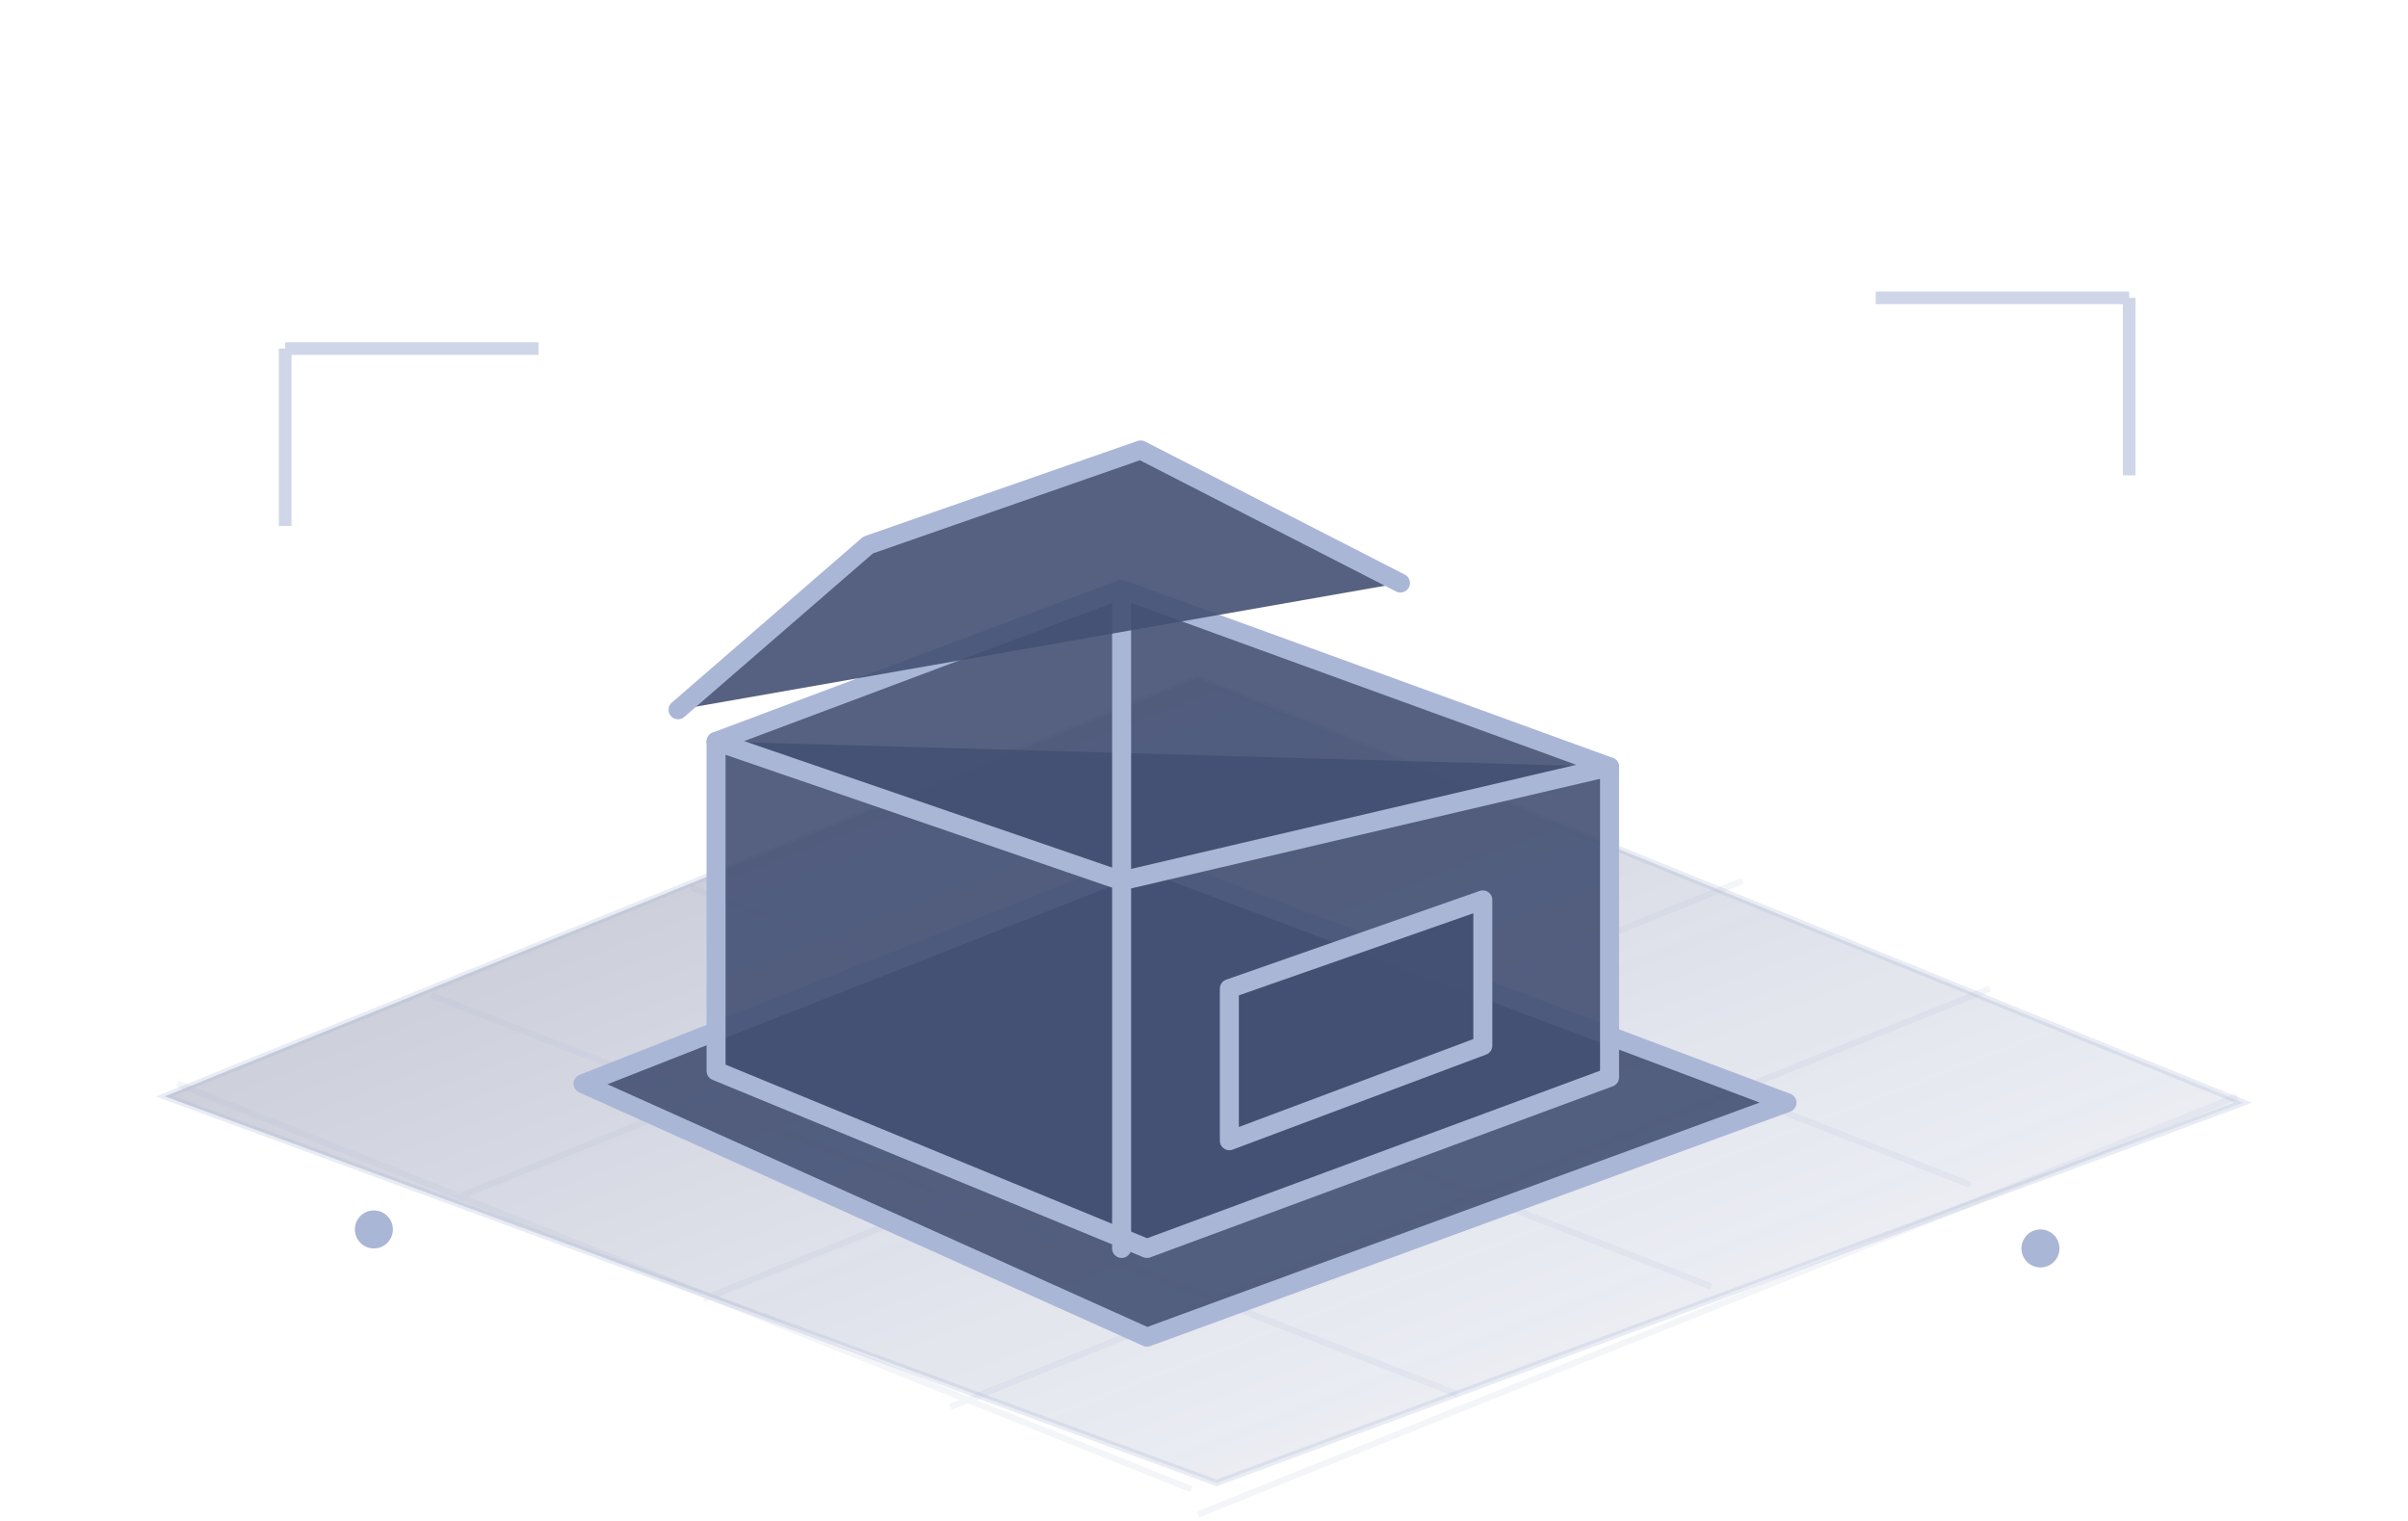
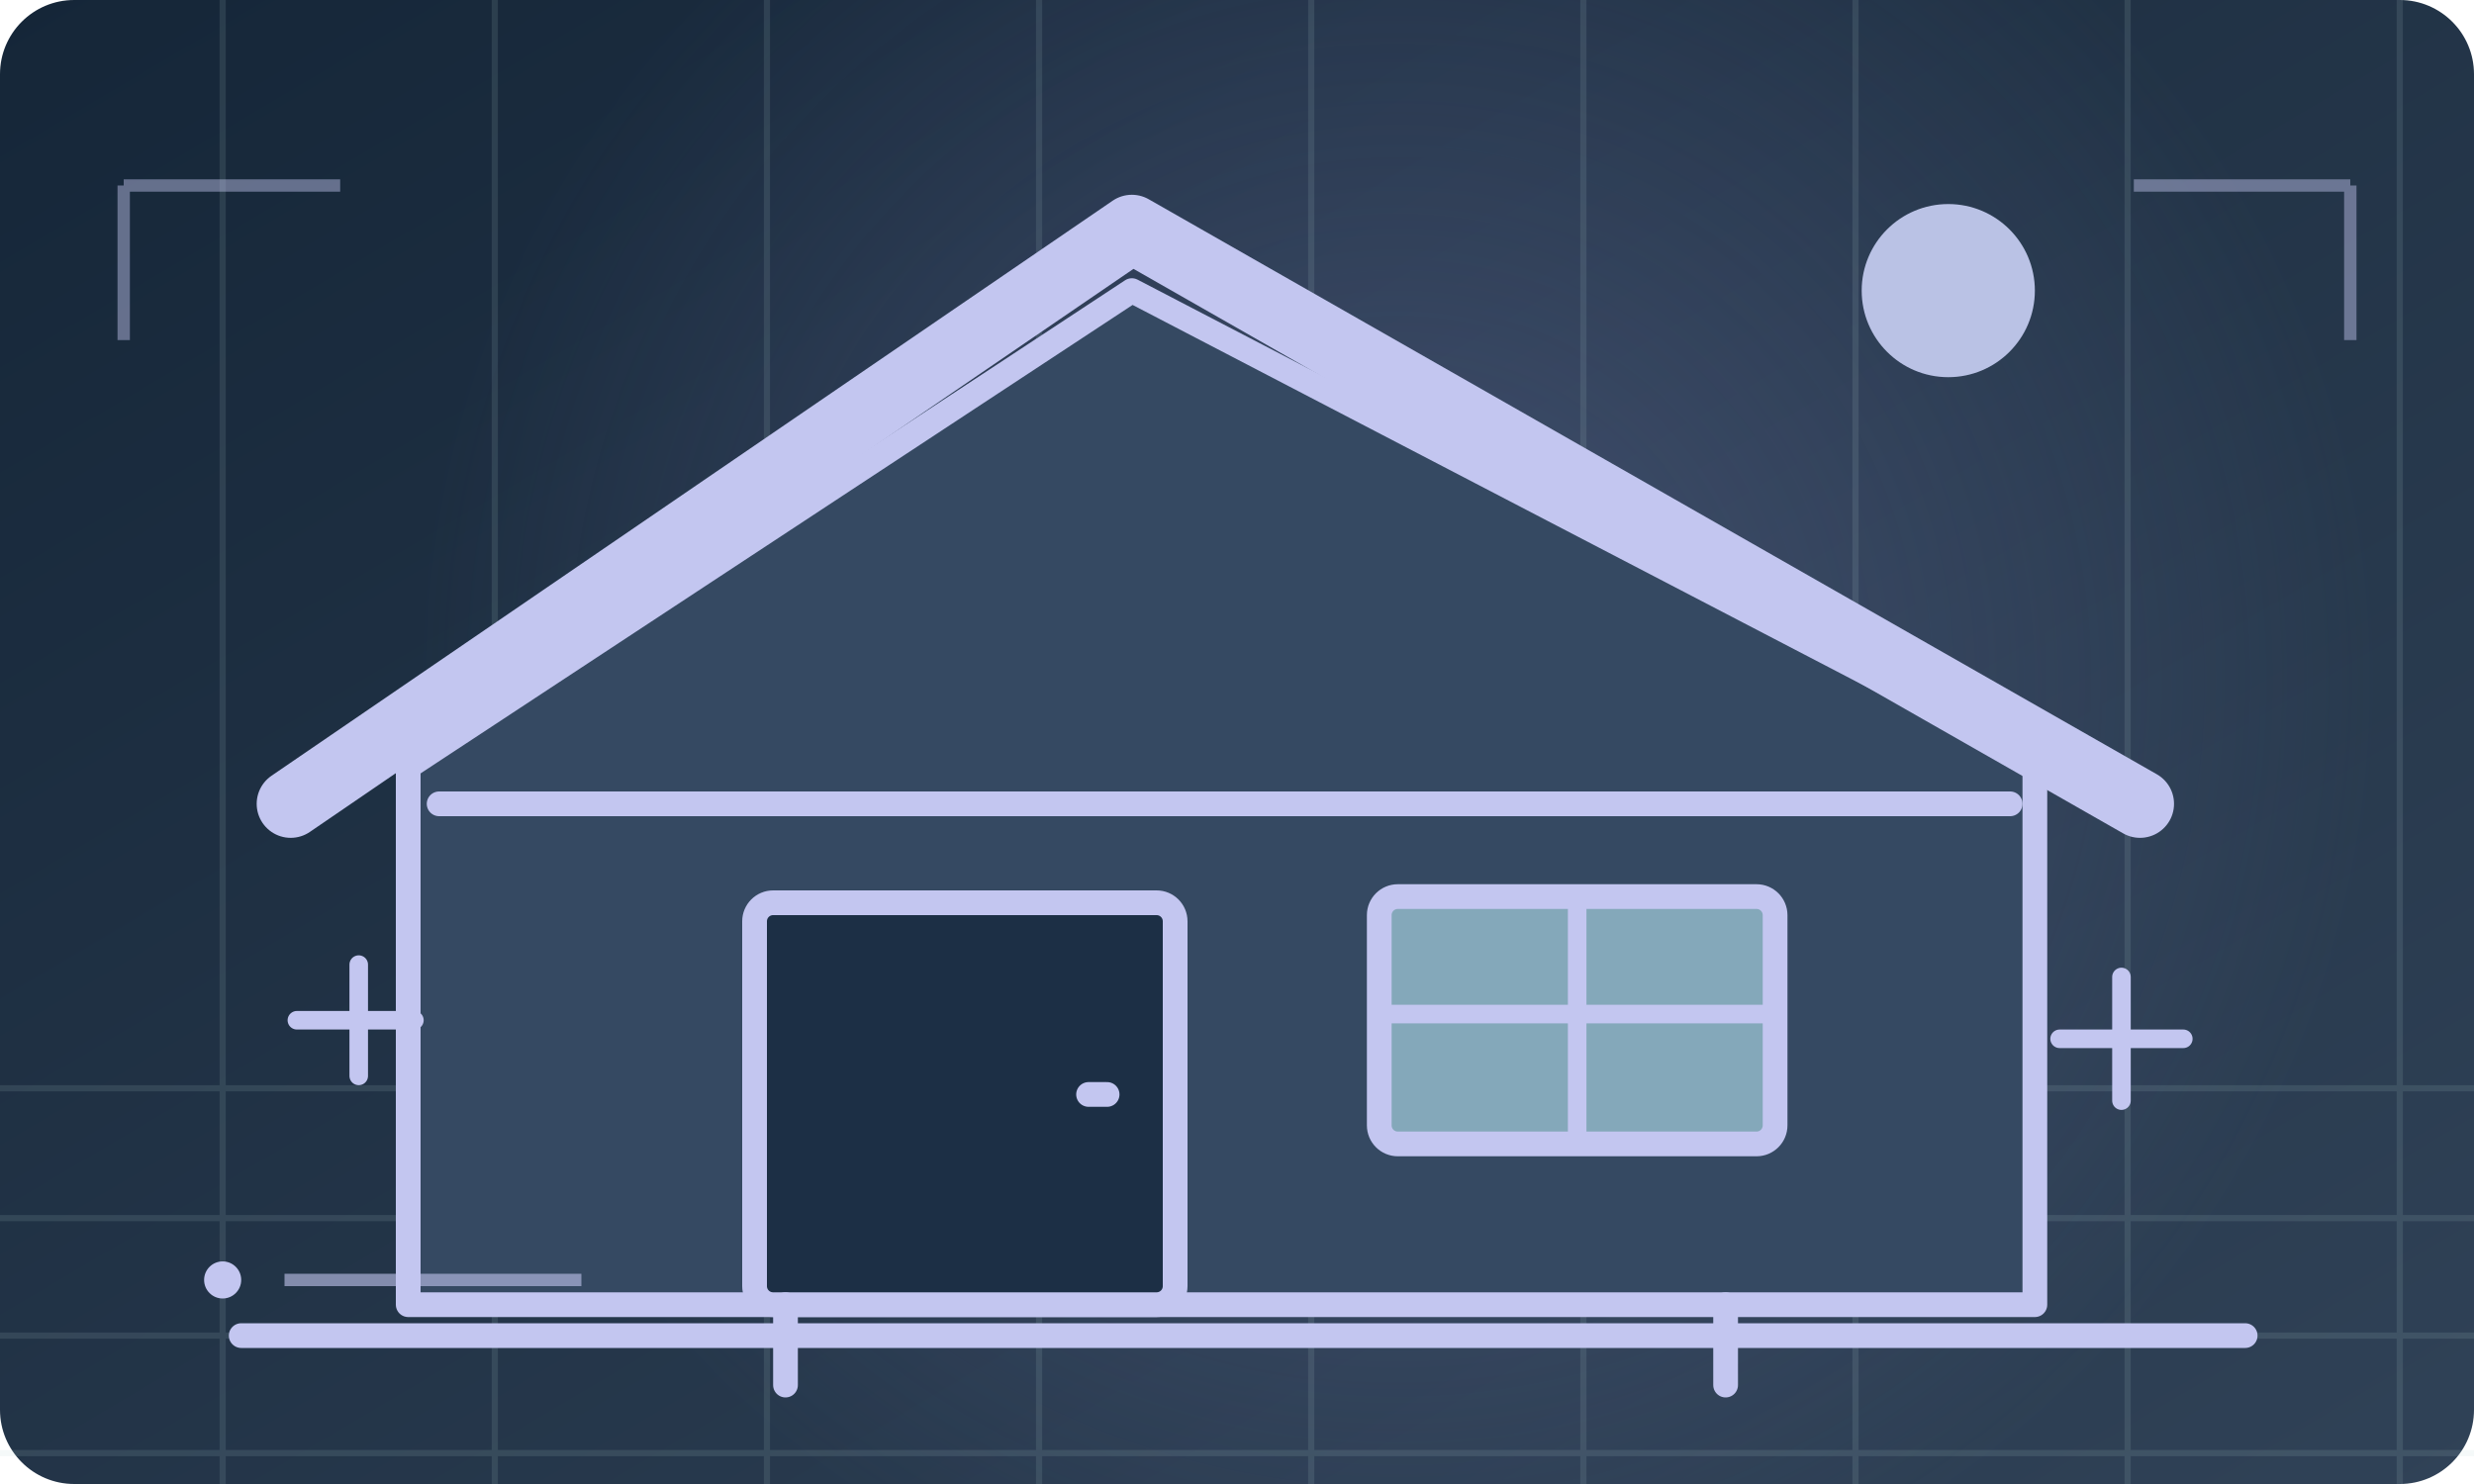
- <svg xmlns="http://www.w3.org/2000/svg" viewBox="0 0 380 240" role="img" aria-label="Illustrative architectural artwork">
+ <svg xmlns="http://www.w3.org/2000/svg" viewBox="0 0 400 240">
  <defs>
-     <linearGradient id="plate" x1="0" y1="0" x2="1" y2="1">
-       <stop stop-color="#445074" stop-opacity=".38" />
-       <stop offset="1" stop-color="#aab6d6" stop-opacity=".12" />
+     <linearGradient id="sky" x1="0" x2="1" y1="0" y2="1">
+       <stop stop-color="#152638" />
+       <stop offset="1" stop-color="#304257" />
    </linearGradient>
+     <radialGradient id="light">
+       <stop stop-color="#848bbf" stop-opacity=".34" />
+       <stop offset="1" stop-color="#848bbf" stop-opacity="0" />
+     </radialGradient>
  </defs>
-   <path d="M26 173 189 107 354 174 192 234Z" fill="url(#plate)" stroke="#aab6d6" stroke-opacity=".25" />
-   <path d="M28 171 188 235M68 157 230 220M109 140 270 203M150 124 311 187M353 173 189 239M314 156 150 222M275 139 111 205M236 123 72 189" stroke="#aab6d6" stroke-opacity=".13" fill="none" />
-   <g stroke="#aab6d6" stroke-width="3" stroke-linejoin="round" stroke-linecap="round" fill="#445074" fill-opacity=".9">
-     <path d="M92 171l89-35 101 38-101 37z" />
-     <path d="M113 169v-52l64-24 77 28v49l-73 27z" />
-     <path d="M177 93v104m-64-80 64 22 77-18M194 156l40-14v23l-40 15z" />
-     <path d="M107 112l30-26 43-15 41 21" />
+   <rect width="400" height="240" rx="12" fill="url(#sky)" />
+   <circle cx="226" cy="110" r="160" fill="url(#light)" />
+   <g stroke="#b6d6d1" stroke-opacity=".13" stroke-width="1">
+     <path d="M0 197h400M0 216h400M0 235h400M0 176h400M36 0v240M80 0v240M124 0v240M168 0v240M212 0v240M256 0v240M300 0v240M344 0v240M388 0v240" />
  </g>
-   <path d="M45 55h40m-40 0v28M336 47h-40m40 0v28" fill="none" stroke="#aab6d6" stroke-opacity=".56" stroke-width="2" />
-   <circle cx="322" cy="197" r="3" fill="#aab6d6" />
-   <circle cx="59" cy="194" r="3" fill="#aab6d6" />
+   <g stroke="#c3c6f0" stroke-linecap="round" stroke-linejoin="round">
+     <path d="M66 124 183 47 329 123v88H66z" fill="#354962" stroke-width="4" />
+     <path d="M47 130 183 37 346 130" fill="none" stroke-width="11" />
+     <path d="M71 130h254" fill="none" stroke-width="4" />
+     <rect x="122" y="146" width="68" height="65" rx="3" fill="#1c2f45" stroke-width="4" />
+     <rect x="223" y="145" width="64" height="40" rx="3" fill="#84a8ba" stroke-width="4" />
+     <path d="M255 146v38m-31-20h63" stroke-width="3" fill="none" />
+     <path d="M176 177h3m-140 39h324m-236-5v13m152-13v13" fill="none" stroke-width="4" />
+     <circle cx="315" cy="47" r="14" fill="#bac2e5" stroke="none" />
+     <path d="M48 165h19m-9-9v18M333 168h20m-10-10v20" fill="none" stroke-width="3" />
+   </g>
+   <path d="M20 30h35m-35 0v25m360-25h-35m35 0v25" fill="none" stroke="#c3c6f0" stroke-opacity=".45" stroke-width="2" />
+   <circle cx="36" cy="207" r="3" fill="#c3c6f0" />
+   <path d="M46 207h48" stroke="#c3c6f0" stroke-opacity=".6" stroke-width="2" />
</svg>
